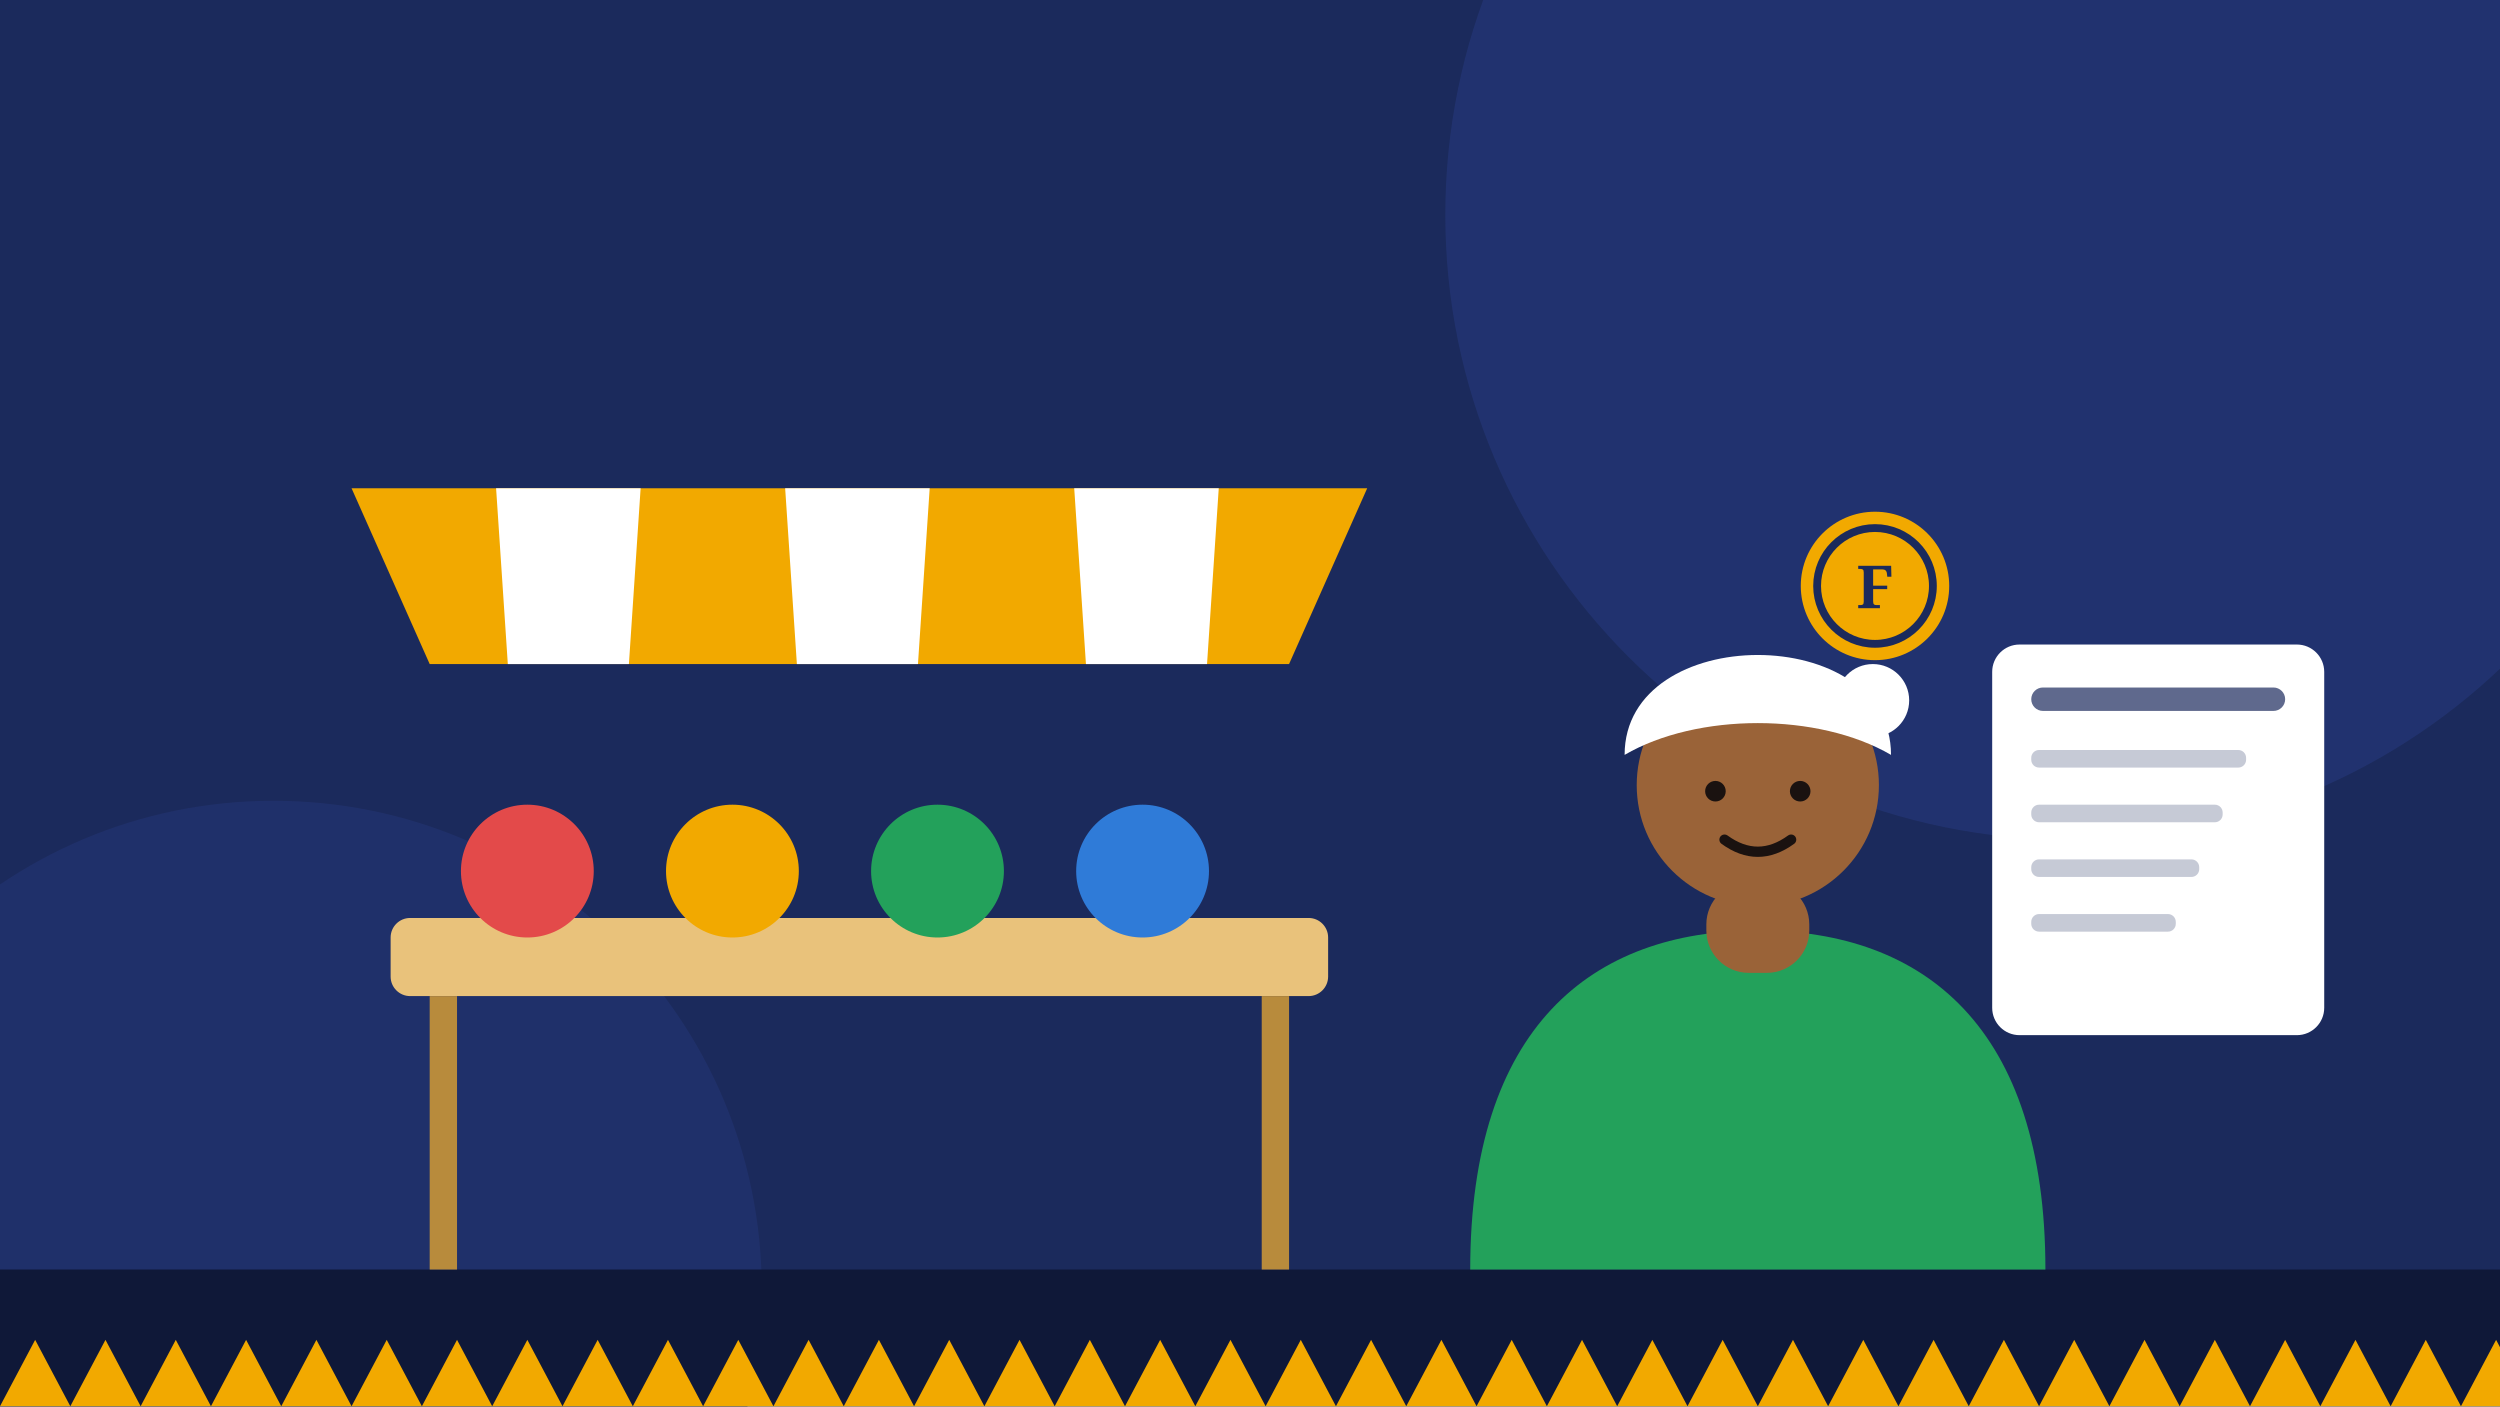
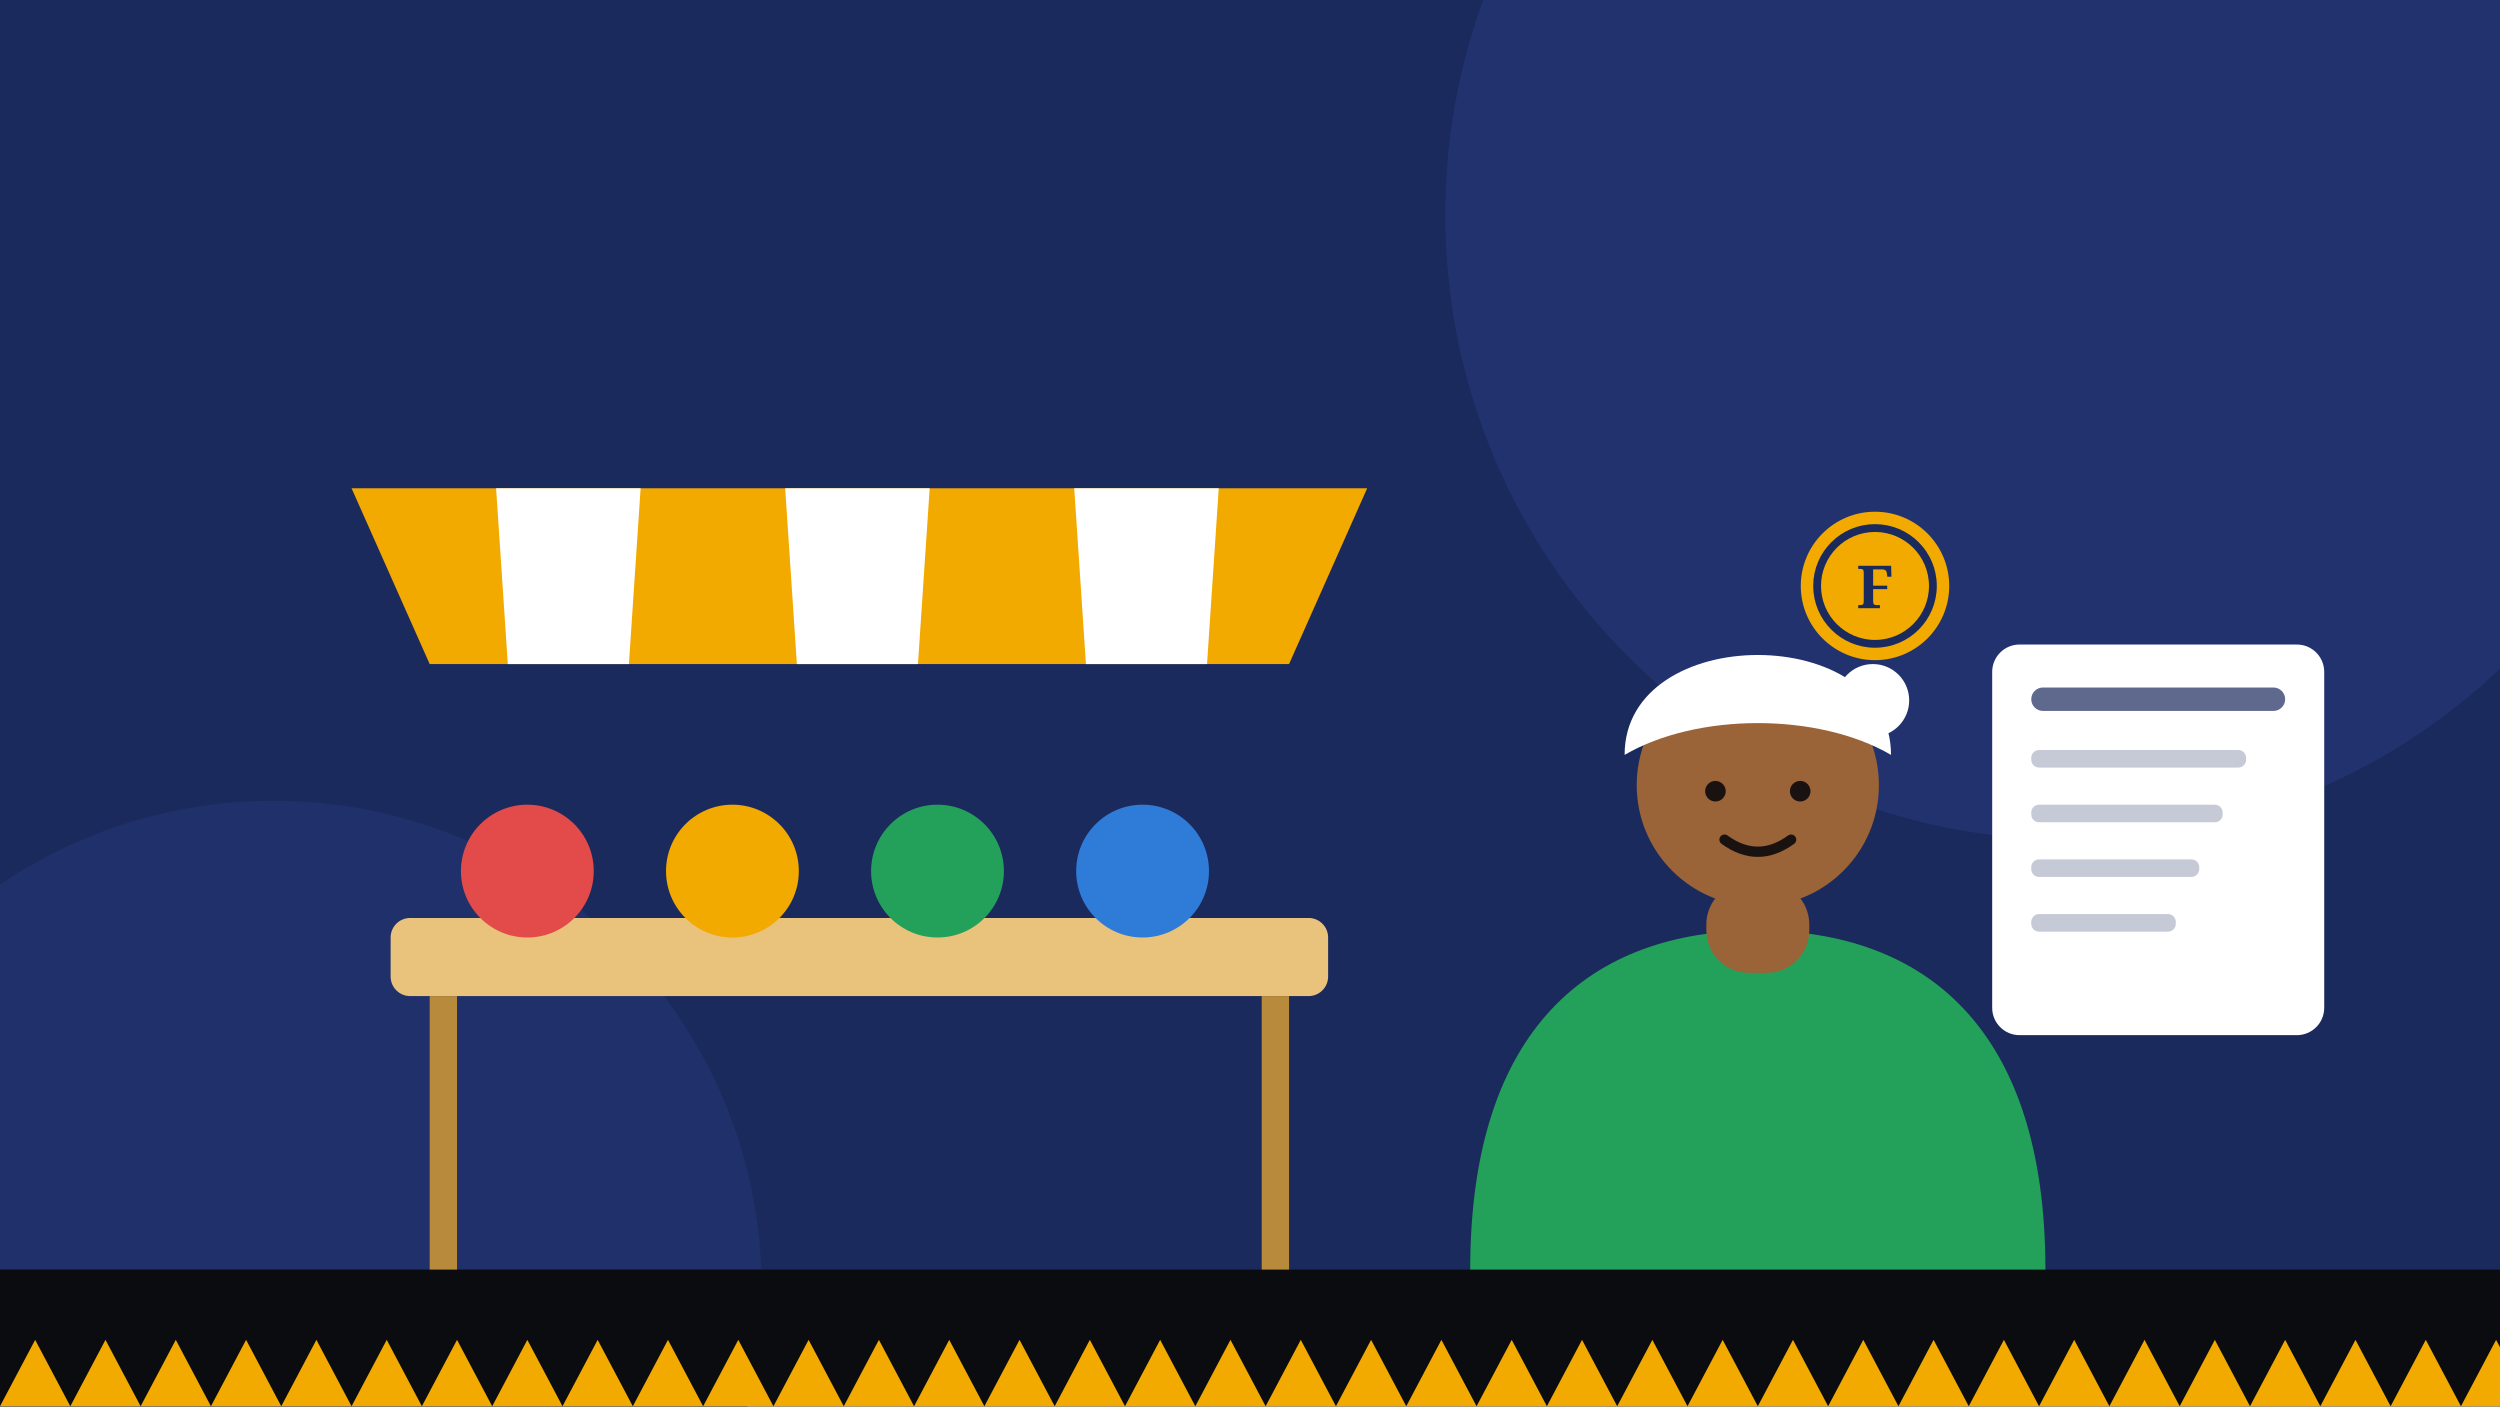
<svg xmlns="http://www.w3.org/2000/svg" viewBox="0 0 1280 720" role="img" aria-hidden="true">
  <rect width="1280" height="720" fill="#1b2a5c" />
  <circle cx="1060" cy="110" r="320" fill="#26397f" opacity=".55" />
  <circle cx="140" cy="660" r="250" fill="#26397f" opacity=".4" />
-   <rect x="0" y="650" width="1280" height="70" fill="#0f1838" />
+   <rect x="0" y="650" width="1280" height="70" fill="#0b0c10" />
  <path d="M0 720 l18 -34 l18 34Z" fill="#f2a900" />
  <path d="M36 720 l18 -34 l18 34Z" fill="#f2a900" />
  <path d="M72 720 l18 -34 l18 34Z" fill="#f2a900" />
  <path d="M108 720 l18 -34 l18 34Z" fill="#f2a900" />
  <path d="M144 720 l18 -34 l18 34Z" fill="#f2a900" />
  <path d="M180 720 l18 -34 l18 34Z" fill="#f2a900" />
  <path d="M216 720 l18 -34 l18 34Z" fill="#f2a900" />
  <path d="M252 720 l18 -34 l18 34Z" fill="#f2a900" />
  <path d="M288 720 l18 -34 l18 34Z" fill="#f2a900" />
  <path d="M324 720 l18 -34 l18 34Z" fill="#f2a900" />
  <path d="M360 720 l18 -34 l18 34Z" fill="#f2a900" />
  <path d="M396 720 l18 -34 l18 34Z" fill="#f2a900" />
  <path d="M432 720 l18 -34 l18 34Z" fill="#f2a900" />
  <path d="M468 720 l18 -34 l18 34Z" fill="#f2a900" />
  <path d="M504 720 l18 -34 l18 34Z" fill="#f2a900" />
  <path d="M540 720 l18 -34 l18 34Z" fill="#f2a900" />
  <path d="M576 720 l18 -34 l18 34Z" fill="#f2a900" />
  <path d="M612 720 l18 -34 l18 34Z" fill="#f2a900" />
  <path d="M648 720 l18 -34 l18 34Z" fill="#f2a900" />
  <path d="M684 720 l18 -34 l18 34Z" fill="#f2a900" />
  <path d="M720 720 l18 -34 l18 34Z" fill="#f2a900" />
  <path d="M756 720 l18 -34 l18 34Z" fill="#f2a900" />
  <path d="M792 720 l18 -34 l18 34Z" fill="#f2a900" />
  <path d="M828 720 l18 -34 l18 34Z" fill="#f2a900" />
  <path d="M864 720 l18 -34 l18 34Z" fill="#f2a900" />
  <path d="M900 720 l18 -34 l18 34Z" fill="#f2a900" />
  <path d="M936 720 l18 -34 l18 34Z" fill="#f2a900" />
  <path d="M972 720 l18 -34 l18 34Z" fill="#f2a900" />
  <path d="M1008 720 l18 -34 l18 34Z" fill="#f2a900" />
  <path d="M1044 720 l18 -34 l18 34Z" fill="#f2a900" />
  <path d="M1080 720 l18 -34 l18 34Z" fill="#f2a900" />
  <path d="M1116 720 l18 -34 l18 34Z" fill="#f2a900" />
  <path d="M1152 720 l18 -34 l18 34Z" fill="#f2a900" />
  <path d="M1188 720 l18 -34 l18 34Z" fill="#f2a900" />
  <path d="M1224 720 l18 -34 l18 34Z" fill="#f2a900" />
  <path d="M1260 720 l18 -34 l18 34Z" fill="#f2a900" />
  <path d="M180 250 h520 l-40 90 h-440Z" fill="#f2a900" />
  <path d="M254 250 h74 l-6 90 h-62Z" fill="#fff" />
  <path d="M402 250 h74 l-6 90 h-62Z" fill="#fff" />
  <path d="M550 250 h74 l-6 90 h-62Z" fill="#fff" />
  <rect x="200" y="470" width="480" height="40" rx="10" fill="#e9c27b" />
  <rect x="220" y="510" width="14" height="140" fill="#b88b3c" />
  <rect x="646" y="510" width="14" height="140" fill="#b88b3c" />
  <circle cx="270" cy="446" r="34" fill="#e34a4a" />
  <circle cx="375" cy="446" r="34" fill="#f2a900" />
  <circle cx="480" cy="446" r="34" fill="#23a15b" />
  <circle cx="585" cy="446" r="34" fill="#2f7bd8" />
  <g transform="translate(900 650) scale(1.55)">
    <path d="M-95 0 C-95 -80 -55 -112 0 -112 C55 -112 95 -80 95 0 Z" fill="#23a15b" />
    <rect x="-17" y="-128" width="34" height="30" rx="14" fill="#9a6338" />
    <circle cx="0" cy="-160" r="40" fill="#9a6338" />
    <path d="M-44 -170 C-44 -214 44 -214 44 -170 C20 -184 -20 -184 -44 -170Z" fill="#fff" />
    <circle cx="38" cy="-188" r="12" fill="#fff" />
    <circle cx="-14" cy="-158" r="3.4" fill="#1a1210" />
    <circle cx="14" cy="-158" r="3.4" fill="#1a1210" />
    <path d="M-11 -142 Q0 -134 11 -142" fill="none" stroke="#1a1210" stroke-width="3.4" stroke-linecap="round" />
  </g>
  <rect x="1020" y="330" width="170" height="200" rx="14" fill="#fff" />
  <rect x="1040" y="352" width="130" height="12" rx="6" fill="#1b2a5c" opacity=".7" />
  <rect x="1040" y="384" width="110" height="9" rx="4" fill="#1b2a5c" opacity=".25" />
  <rect x="1040" y="412" width="98" height="9" rx="4" fill="#1b2a5c" opacity=".25" />
  <rect x="1040" y="440" width="86" height="9" rx="4" fill="#1b2a5c" opacity=".25" />
  <rect x="1040" y="468" width="74" height="9" rx="4" fill="#1b2a5c" opacity=".25" />
  <circle cx="960" cy="300" r="38" fill="#f2a900" />
  <circle cx="960" cy="300" r="29.64" fill="none" stroke="#1b2a5c" stroke-width="4" />
  <text x="960" y="311.4" text-anchor="middle" font-family="Georgia,serif" font-size="30.4" font-weight="700" fill="#1b2a5c">F</text>
</svg>
